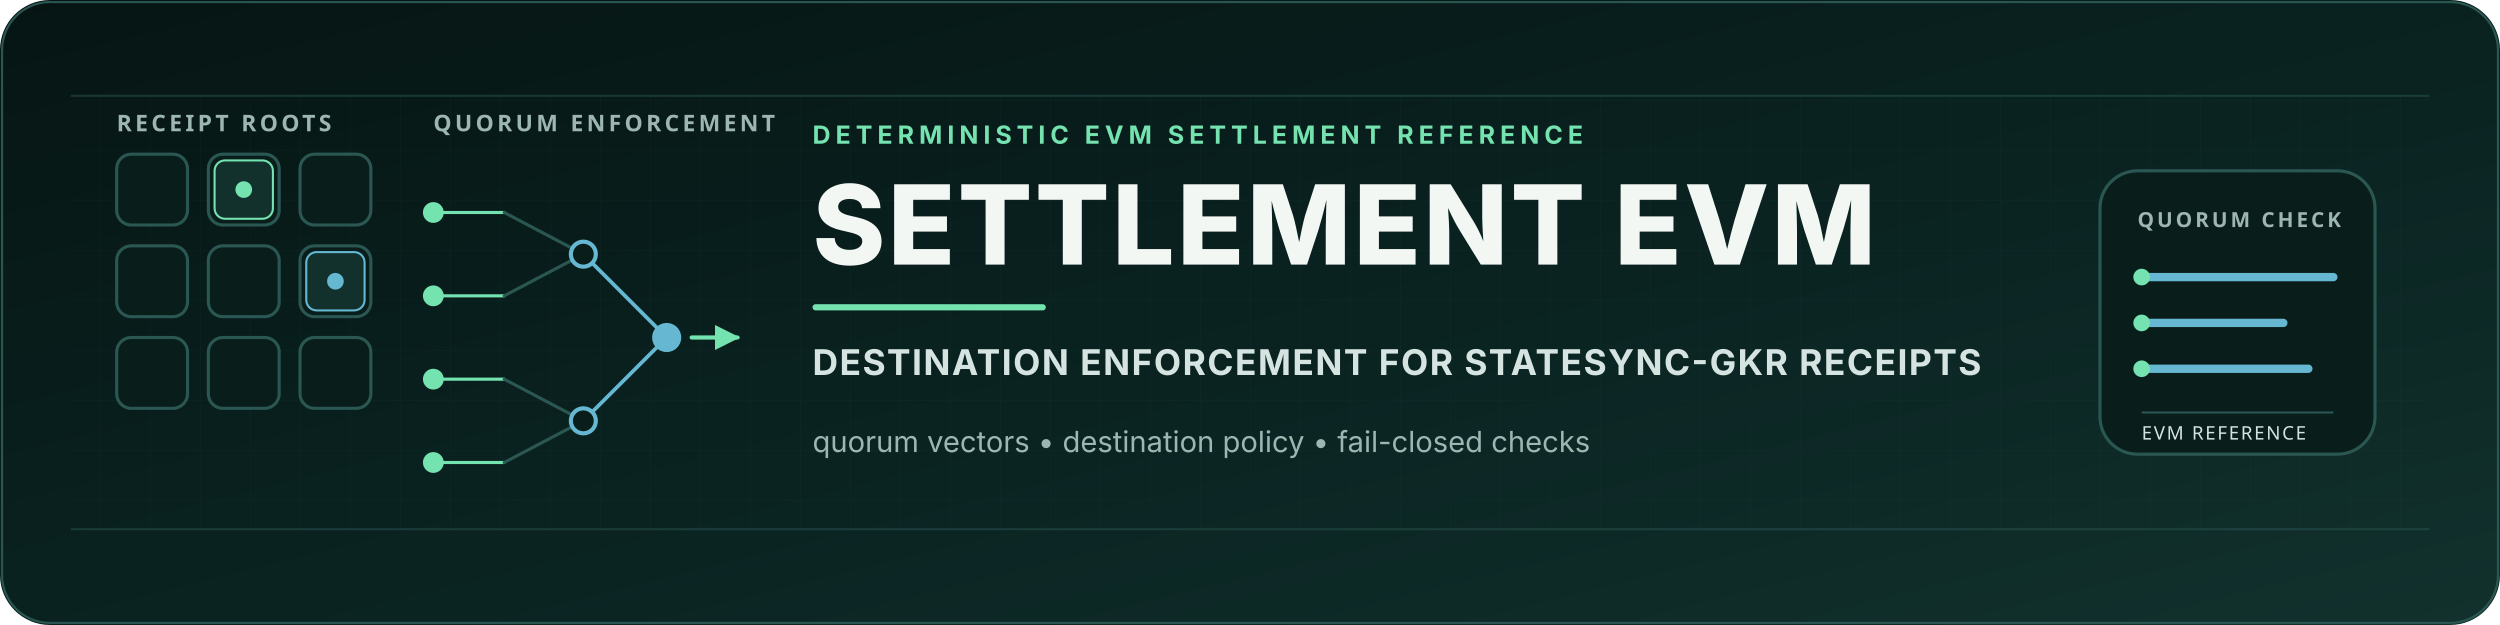
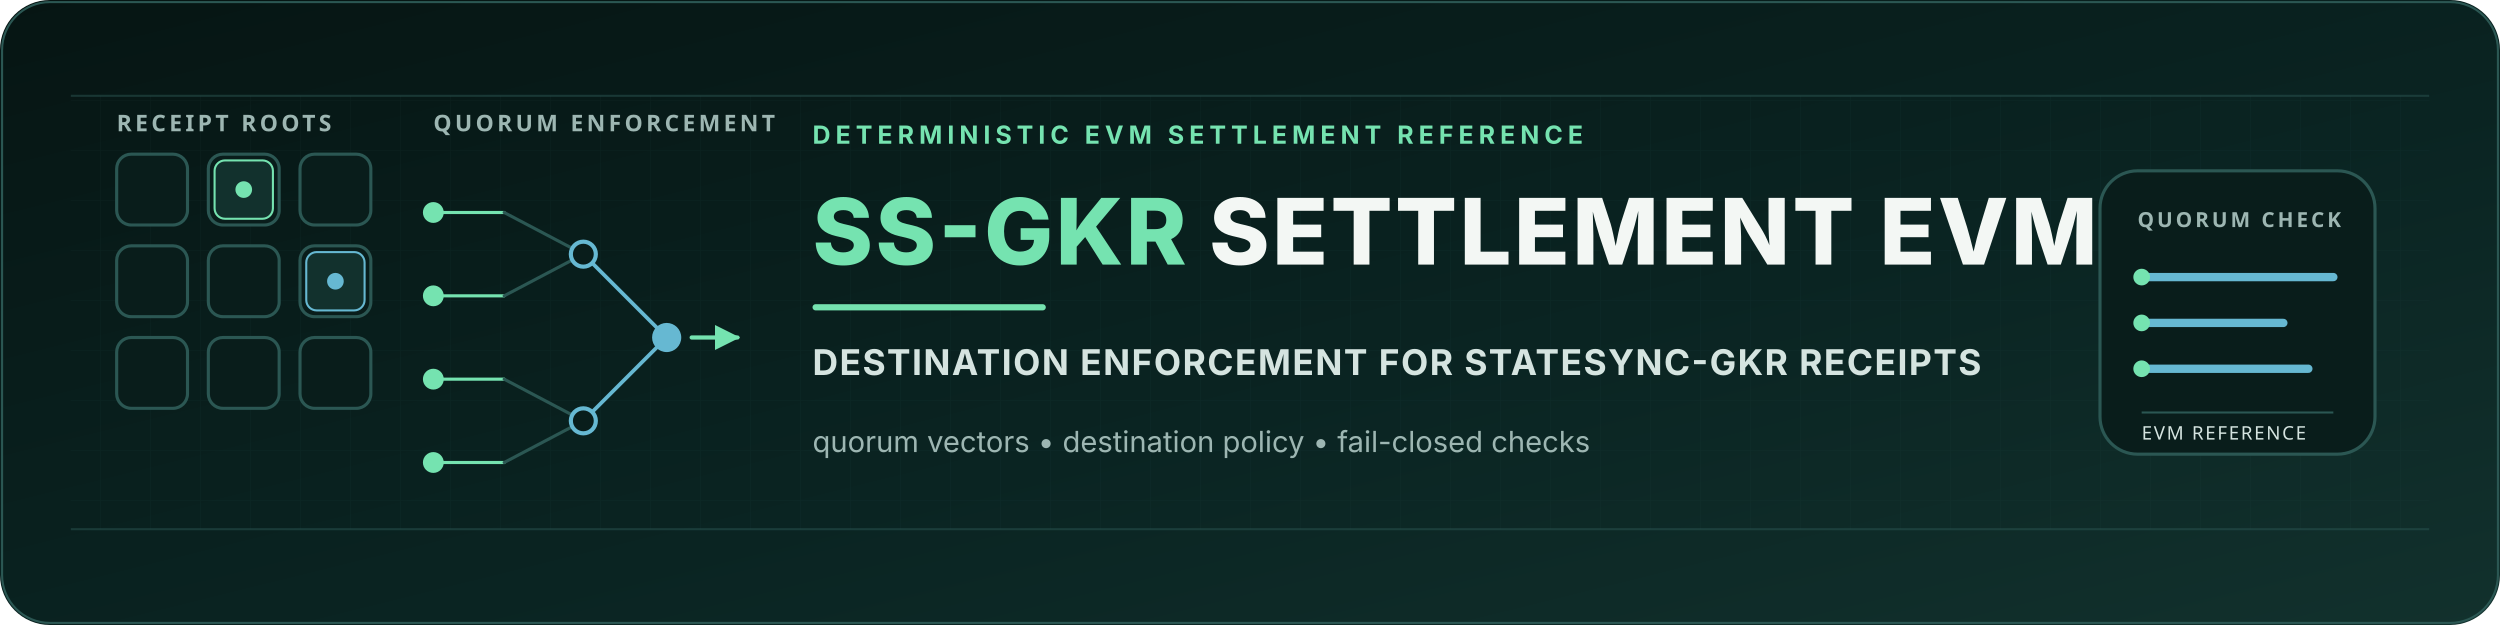
<svg xmlns="http://www.w3.org/2000/svg" width="1200" height="300" viewBox="0 0 1200 300" role="img" aria-labelledby="hero-title hero-desc" preserveAspectRatio="xMidYMid meet">
  <defs>
    <linearGradient id="bg" x1="0" y1="0" x2="1" y2="1">
      <stop offset="0" stop-color="#061513" />
      <stop offset="0.58" stop-color="#0A2422" />
      <stop offset="1" stop-color="#12312D" />
    </linearGradient>
    <pattern id="grid" width="24" height="24" patternUnits="userSpaceOnUse">
      <path d="M24 0H0V24" fill="none" stroke="#2B5753" stroke-width=".7" opacity=".28" />
    </pattern>
    <marker id="arrow" viewBox="0 0 10 10" refX="9" refY="5" markerWidth="6" markerHeight="6" orient="auto">
      <path d="M0 0L10 5L0 10Z" fill="#75E3B0" />
    </marker>
  </defs>
  <rect width="1200" height="300" rx="24" fill="url(#bg)" />
  <rect x="1" y="1" width="1198" height="298" rx="23" fill="none" stroke="#2B5753" />
  <path d="M34 46H1166M34 254H1166" stroke="#2B5753" opacity=".48" />
  <rect x="34" y="46" width="1132" height="208" fill="url(#grid)" opacity=".35" />
  <g transform="translate(56 74)">
    <text x="0" y="-11" fill="#9DB6B2" font-family="ui-sans-serif,system-ui,sans-serif" font-size="11" font-weight="700" letter-spacing="1.6">RECEIPT ROOTS</text>
    <g fill="#091D1B" stroke="#2B5753" stroke-width="1.5">
      <rect x="0" y="0" width="34" height="34" rx="7" />
      <rect x="44" y="0" width="34" height="34" rx="7" />
      <rect x="88" y="0" width="34" height="34" rx="7" />
      <rect x="0" y="44" width="34" height="34" rx="7" />
      <rect x="44" y="44" width="34" height="34" rx="7" />
      <rect x="88" y="44" width="34" height="34" rx="7" />
      <rect x="0" y="88" width="34" height="34" rx="7" />
      <rect x="44" y="88" width="34" height="34" rx="7" />
      <rect x="88" y="88" width="34" height="34" rx="7" />
    </g>
    <rect x="47" y="3" width="28" height="28" rx="5" fill="#12312D" stroke="#75E3B0" />
    <rect x="91" y="47" width="28" height="28" rx="5" fill="#12312D" stroke="#66B8D2" />
    <circle cx="61" cy="17" r="4" fill="#75E3B0" />
    <circle cx="105" cy="61" r="4" fill="#66B8D2" />
  </g>
  <g transform="translate(208 80)" fill="none" stroke-linecap="round" stroke-linejoin="round">
    <text x="0" y="-17" fill="#9DB6B2" font-family="ui-sans-serif,system-ui,sans-serif" font-size="11" font-weight="700" letter-spacing="1.6">QUORUM ENFORCEMENT</text>
    <path d="M0 22H34M0 62H34M0 102H34M0 142H34" stroke="#75E3B0" stroke-width="1.5" />
    <path d="M34 22L72 42M34 62L72 42M34 102L72 122M34 142L72 122" stroke="#2B5753" stroke-width="1.5" />
    <path d="M72 42L112 82M72 122L112 82" stroke="#66B8D2" stroke-width="1.8" />
    <g fill="#75E3B0" stroke="none">
      <circle cx="0" cy="22" r="5" />
      <circle cx="0" cy="62" r="5" />
      <circle cx="0" cy="102" r="5" />
      <circle cx="0" cy="142" r="5" />
    </g>
    <g fill="#091D1B" stroke="#66B8D2" stroke-width="2">
      <circle cx="72" cy="42" r="6" />
      <circle cx="72" cy="122" r="6" />
    </g>
    <circle cx="112" cy="82" r="7" fill="#66B8D2" stroke="none" />
    <path d="M124 82H146" stroke="#75E3B0" stroke-width="2" marker-end="url(#arrow)" />
  </g>
  <g transform="translate(390 69)" font-family="ui-sans-serif,system-ui,-apple-system,Segoe UI,sans-serif">
    <text x="0" y="0" fill="#75E3B0" font-size="12" font-weight="750" letter-spacing="2.4">DETERMINISTIC EVM SETTLEMENT REFERENCE</text>
-     <text x="0" y="58" fill="#F3F7F4" font-size="53" font-weight="800" letter-spacing="1.2">SETTLEMENT EVM</text>
+     <text x="0" y="58" fill="#F3F7F4" font-size="44" font-weight="800" letter-spacing="1.2" textLength="560" lengthAdjust="spacingAndGlyphs">
+       <tspan fill="#75E3B0">SS-GKR</tspan> SETTLEMENT EVM</text>
    <rect x="0" y="77" width="112" height="3" rx="1.5" fill="#75E3B0" />
    <text x="0" y="111" fill="#D5E4E0" font-size="17" font-weight="650" letter-spacing=".7">DESTINATION ENFORCEMENT FOR STATESYNC-GKR RECEIPTS</text>
    <text x="0" y="148" fill="#9DB6B2" font-size="14">quorum vectors • destination policy • fail-closed checks</text>
  </g>
  <g transform="translate(1008 82)" font-family="ui-sans-serif,system-ui,sans-serif">
    <rect width="132" height="136" rx="18" fill="#091D1B" stroke="#2B5753" stroke-width="1.5" />
    <text x="18" y="27" fill="#9DB6B2" font-size="10" font-weight="700" letter-spacing="1.4">QUORUM CHECK</text>
    <path d="M20 51H112M20 73H88M20 95H100" stroke="#66B8D2" stroke-width="4" stroke-linecap="round" />
    <g fill="#75E3B0">
      <circle cx="20" cy="51" r="4" />
      <circle cx="20" cy="73" r="4" />
      <circle cx="20" cy="95" r="4" />
    </g>
    <path d="M20 116H112" stroke="#2B5753" />
    <text x="20" y="129" fill="#D5E4E0" font-size="9" letter-spacing=".8">EVM REFERENCE</text>
  </g>
</svg>
